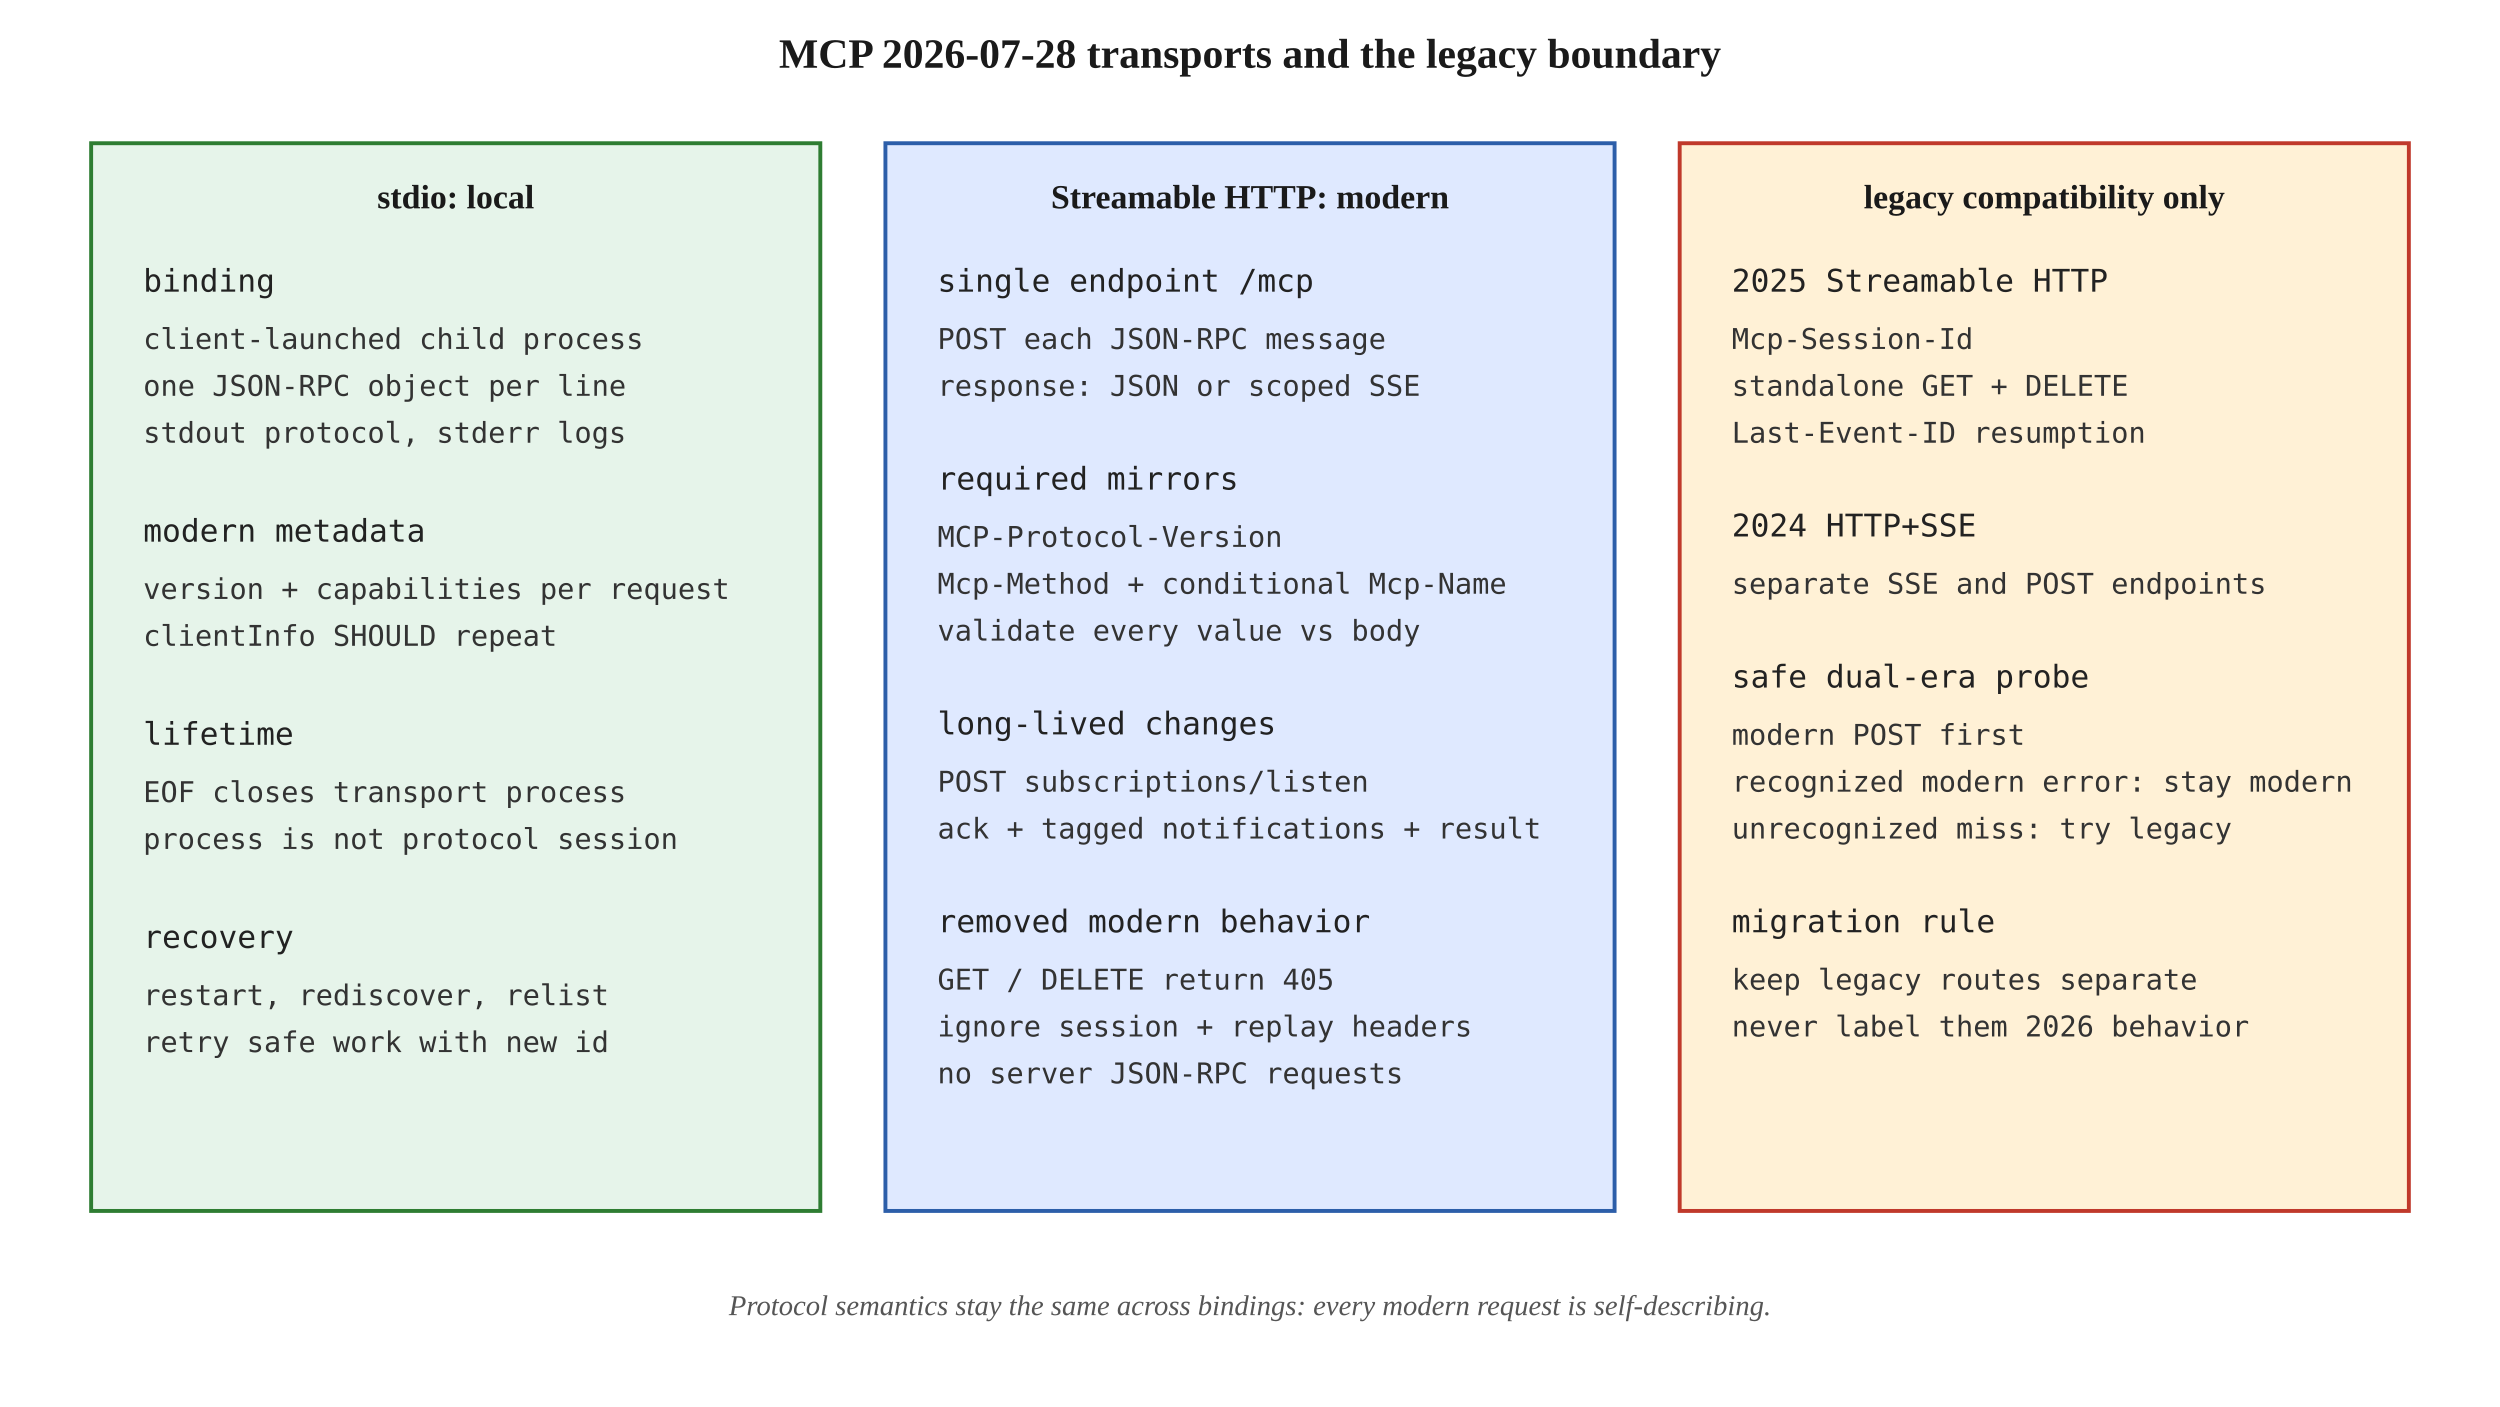
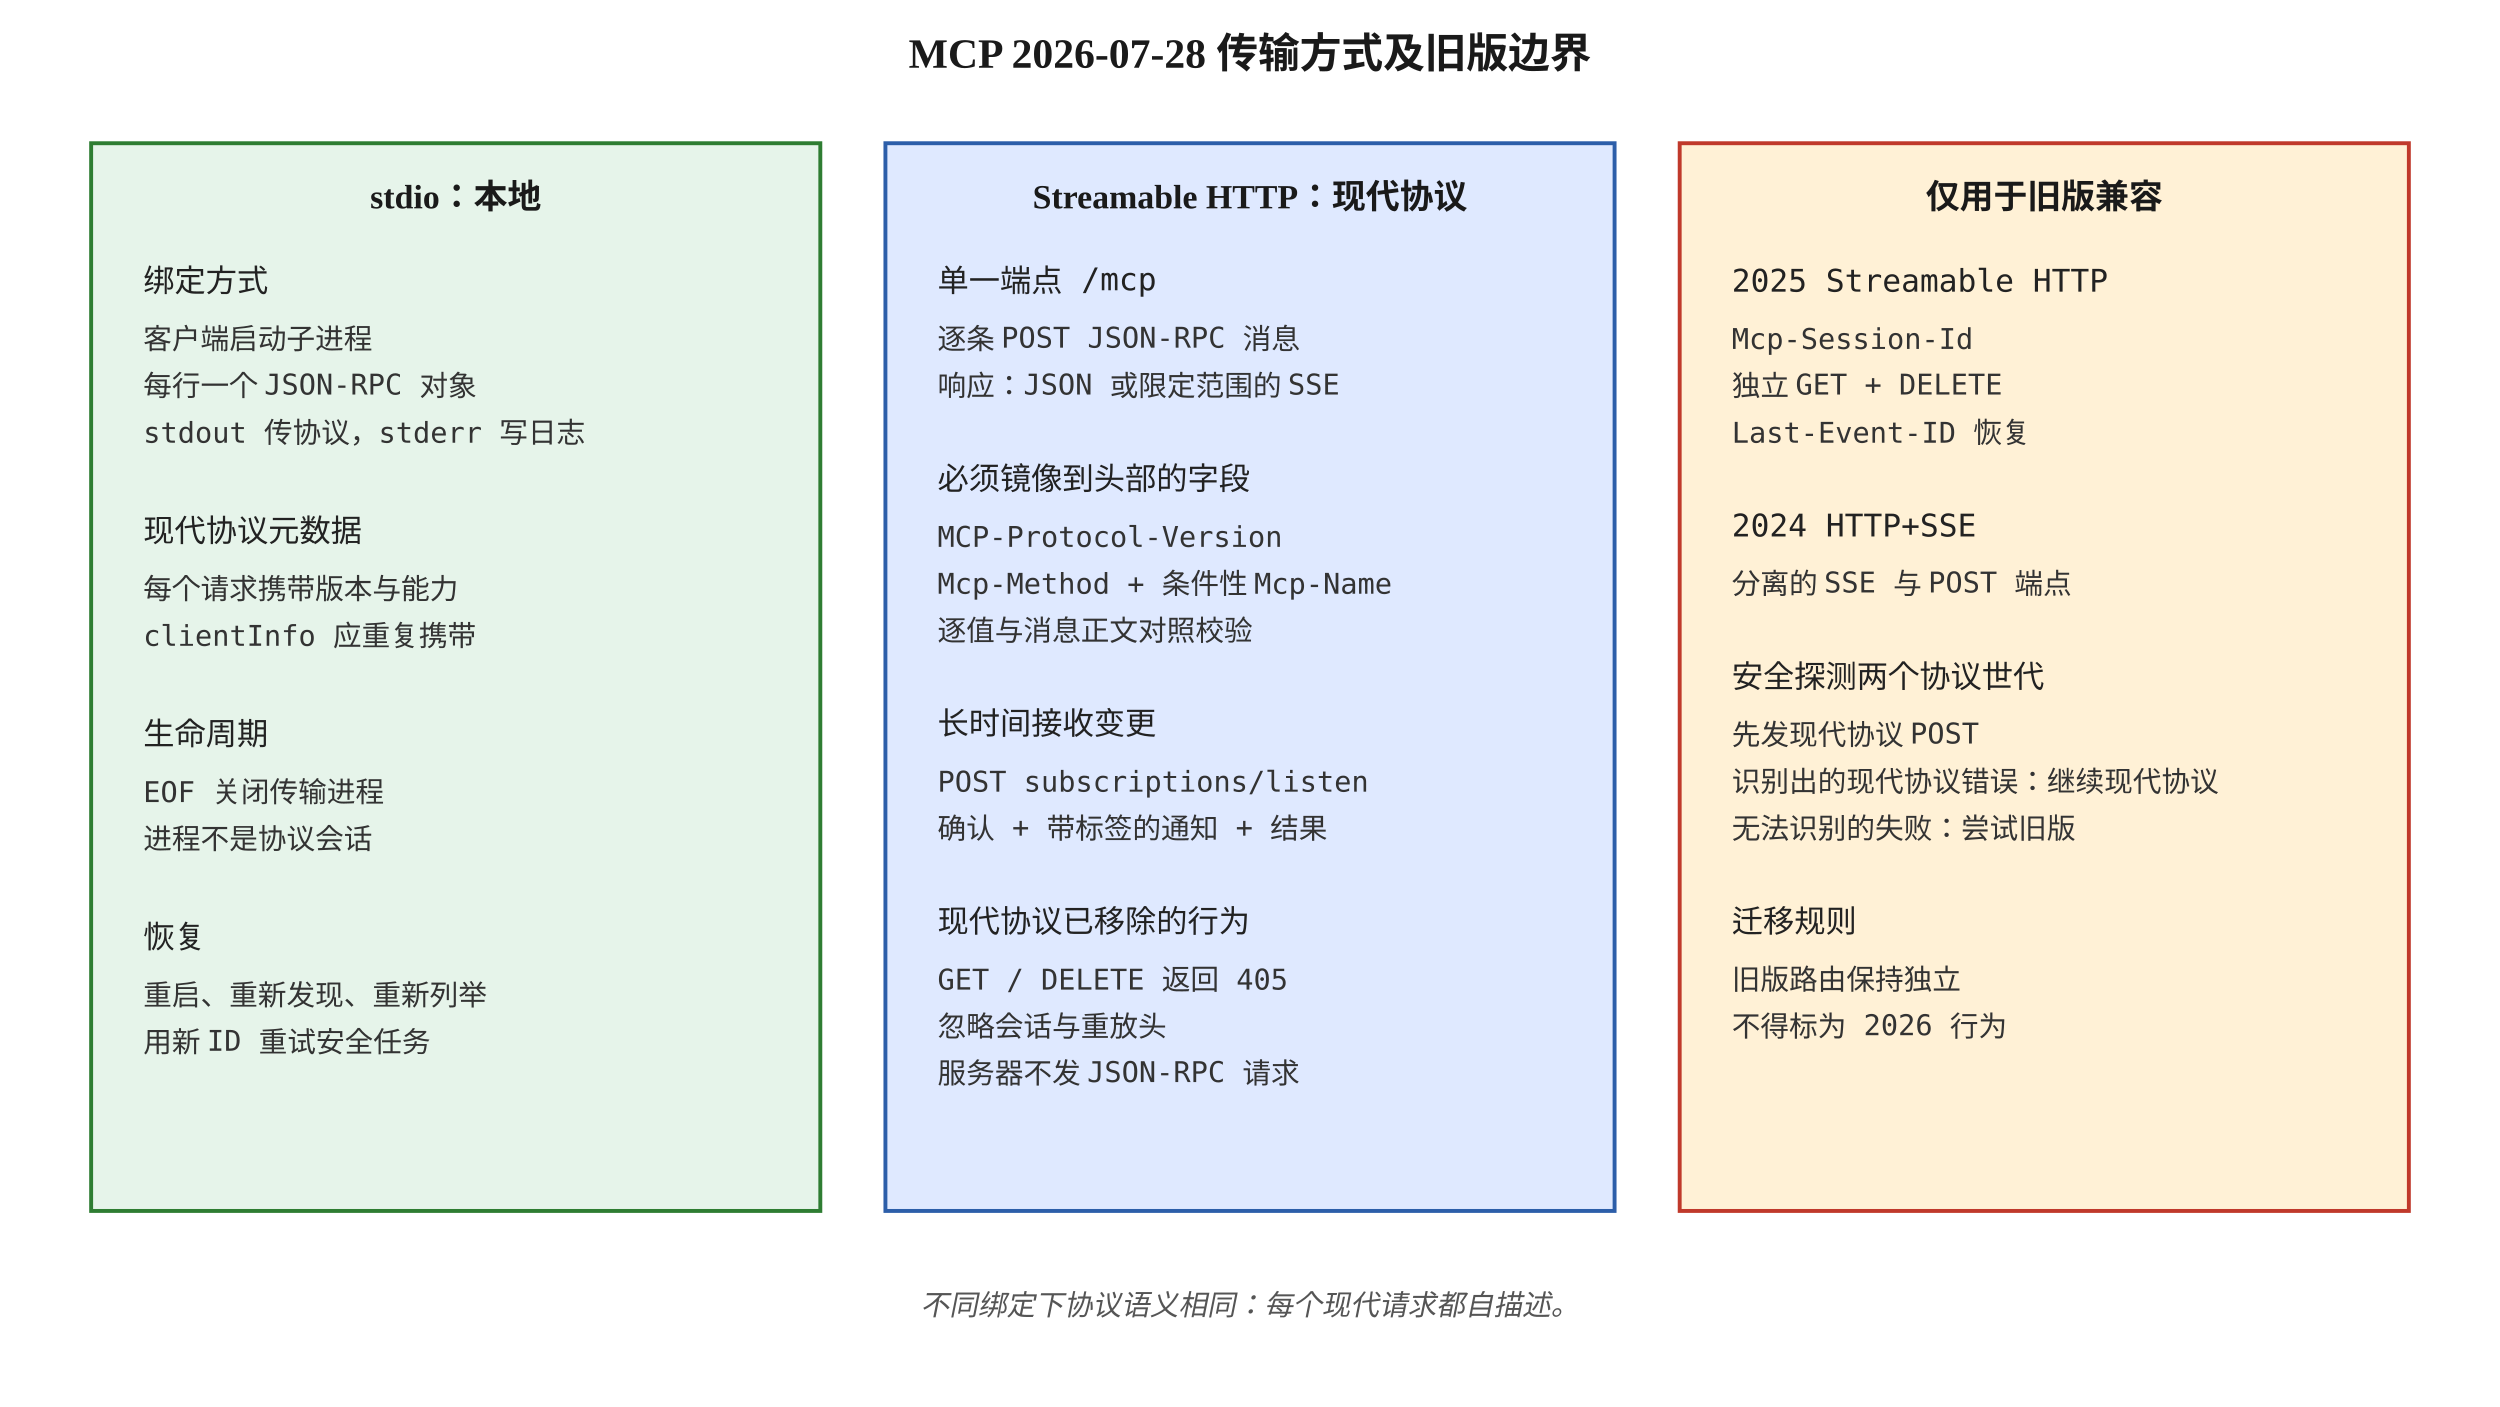
<svg xmlns="http://www.w3.org/2000/svg" viewBox="0 0 960 540" font-family="Georgia, 'Times New Roman', serif">
  <defs>
    <style>
      .box { fill: #faf6ef; stroke: #1a1a1a; stroke-width: 1.5; }
      .cool { fill: #e6f4ea; stroke: #2e7d32; stroke-width: 1.5; }
      .cold { fill: #dfe9ff; stroke: #2c5ea9; stroke-width: 1.5; }
      .hot { fill: #fff1d6; stroke: #c0392b; stroke-width: 1.5; }
      .title { font-size: 16px; font-weight: 700; fill: #1a1a1a; }
      .head { font-size: 13px; font-weight: 700; fill: #1a1a1a; }
      .step { font-size: 12px; font-family: 'Menlo', monospace; fill: #222; }
      .small { font-size: 11px; font-family: 'Menlo', monospace; fill: #333; }
      .caption { font-size: 11px; fill: #555; font-style: italic; }
    </style>
  </defs>
-   <text x="480" y="26" text-anchor="middle" class="title">MCP 2026-07-28 transports and the legacy boundary</text>
+   <text x="480" y="26" text-anchor="middle" class="title">MCP 2026-07-28 传输方式及旧版边界</text>
  <rect x="35" y="55" width="280" height="410" class="cool" />
-   <text x="175" y="80" text-anchor="middle" class="head">stdio: local</text>
-   <text x="55" y="112" class="step">binding</text>
-   <text x="55" y="134" class="small">client-launched child process</text>
-   <text x="55" y="152" class="small">one JSON-RPC object per line</text>
-   <text x="55" y="170" class="small">stdout protocol, stderr logs</text>
-   <text x="55" y="208" class="step">modern metadata</text>
-   <text x="55" y="230" class="small">version + capabilities per request</text>
-   <text x="55" y="248" class="small">clientInfo SHOULD repeat</text>
-   <text x="55" y="286" class="step">lifetime</text>
-   <text x="55" y="308" class="small">EOF closes transport process</text>
-   <text x="55" y="326" class="small">process is not protocol session</text>
-   <text x="55" y="364" class="step">recovery</text>
-   <text x="55" y="386" class="small">restart, rediscover, relist</text>
-   <text x="55" y="404" class="small">retry safe work with new id</text>
+   <text x="175" y="80" text-anchor="middle" class="head">stdio：本地</text>
+   <text x="55" y="112" class="step">绑定方式</text>
+   <text x="55" y="134" class="small">客户端启动子进程</text>
+   <text x="55" y="152" class="small">每行一个 JSON-RPC 对象</text>
+   <text x="55" y="170" class="small">stdout 传协议，stderr 写日志</text>
+   <text x="55" y="208" class="step">现代协议元数据</text>
+   <text x="55" y="230" class="small">每个请求携带版本与能力</text>
+   <text x="55" y="248" class="small">clientInfo 应重复携带</text>
+   <text x="55" y="286" class="step">生命周期</text>
+   <text x="55" y="308" class="small">EOF 关闭传输进程</text>
+   <text x="55" y="326" class="small">进程不是协议会话</text>
+   <text x="55" y="364" class="step">恢复</text>
+   <text x="55" y="386" class="small">重启、重新发现、重新列举</text>
+   <text x="55" y="404" class="small">用新 ID 重试安全任务</text>
  <rect x="340" y="55" width="280" height="410" class="cold" />
-   <text x="480" y="80" text-anchor="middle" class="head">Streamable HTTP: modern</text>
-   <text x="360" y="112" class="step">single endpoint /mcp</text>
-   <text x="360" y="134" class="small">POST each JSON-RPC message</text>
-   <text x="360" y="152" class="small">response: JSON or scoped SSE</text>
-   <text x="360" y="188" class="step">required mirrors</text>
+   <text x="480" y="80" text-anchor="middle" class="head">Streamable HTTP：现代协议</text>
+   <text x="360" y="112" class="step">单一端点 /mcp</text>
+   <text x="360" y="134" class="small">逐条 POST JSON-RPC 消息</text>
+   <text x="360" y="152" class="small">响应：JSON 或限定范围的 SSE</text>
+   <text x="360" y="188" class="step">必须镜像到头部的字段</text>
  <text x="360" y="210" class="small">MCP-Protocol-Version</text>
-   <text x="360" y="228" class="small">Mcp-Method + conditional Mcp-Name</text>
-   <text x="360" y="246" class="small">validate every value vs body</text>
-   <text x="360" y="282" class="step">long-lived changes</text>
+   <text x="360" y="228" class="small">Mcp-Method + 条件性 Mcp-Name</text>
+   <text x="360" y="246" class="small">逐值与消息正文对照校验</text>
+   <text x="360" y="282" class="step">长时间接收变更</text>
  <text x="360" y="304" class="small">POST subscriptions/listen</text>
-   <text x="360" y="322" class="small">ack + tagged notifications + result</text>
-   <text x="360" y="358" class="step">removed modern behavior</text>
-   <text x="360" y="380" class="small">GET / DELETE return 405</text>
-   <text x="360" y="398" class="small">ignore session + replay headers</text>
-   <text x="360" y="416" class="small">no server JSON-RPC requests</text>
+   <text x="360" y="322" class="small">确认 + 带标签的通知 + 结果</text>
+   <text x="360" y="358" class="step">现代协议已移除的行为</text>
+   <text x="360" y="380" class="small">GET / DELETE 返回 405</text>
+   <text x="360" y="398" class="small">忽略会话与重放头</text>
+   <text x="360" y="416" class="small">服务器不发 JSON-RPC 请求</text>
  <rect x="645" y="55" width="280" height="410" class="hot" />
-   <text x="785" y="80" text-anchor="middle" class="head">legacy compatibility only</text>
+   <text x="785" y="80" text-anchor="middle" class="head">仅用于旧版兼容</text>
  <text x="665" y="112" class="step">2025 Streamable HTTP</text>
  <text x="665" y="134" class="small">Mcp-Session-Id</text>
-   <text x="665" y="152" class="small">standalone GET + DELETE</text>
-   <text x="665" y="170" class="small">Last-Event-ID resumption</text>
+   <text x="665" y="152" class="small">独立 GET + DELETE</text>
+   <text x="665" y="170" class="small">Last-Event-ID 恢复</text>
  <text x="665" y="206" class="step">2024 HTTP+SSE</text>
-   <text x="665" y="228" class="small">separate SSE and POST endpoints</text>
-   <text x="665" y="264" class="step">safe dual-era probe</text>
-   <text x="665" y="286" class="small">modern POST first</text>
-   <text x="665" y="304" class="small">recognized modern error: stay modern</text>
-   <text x="665" y="322" class="small">unrecognized miss: try legacy</text>
-   <text x="665" y="358" class="step">migration rule</text>
-   <text x="665" y="380" class="small">keep legacy routes separate</text>
-   <text x="665" y="398" class="small">never label them 2026 behavior</text>
-   <text x="480" y="505" text-anchor="middle" class="caption">Protocol semantics stay the same across bindings: every modern request is self-describing.</text>
+   <text x="665" y="228" class="small">分离的 SSE 与 POST 端点</text>
+   <text x="665" y="264" class="step">安全探测两个协议世代</text>
+   <text x="665" y="286" class="small">先发现代协议 POST</text>
+   <text x="665" y="304" class="small">识别出的现代协议错误：继续现代协议</text>
+   <text x="665" y="322" class="small">无法识别的失败：尝试旧版</text>
+   <text x="665" y="358" class="step">迁移规则</text>
+   <text x="665" y="380" class="small">旧版路由保持独立</text>
+   <text x="665" y="398" class="small">不得标为 2026 行为</text>
+   <text x="480" y="505" text-anchor="middle" class="caption">不同绑定下协议语义相同：每个现代请求都自描述。</text>
</svg>
